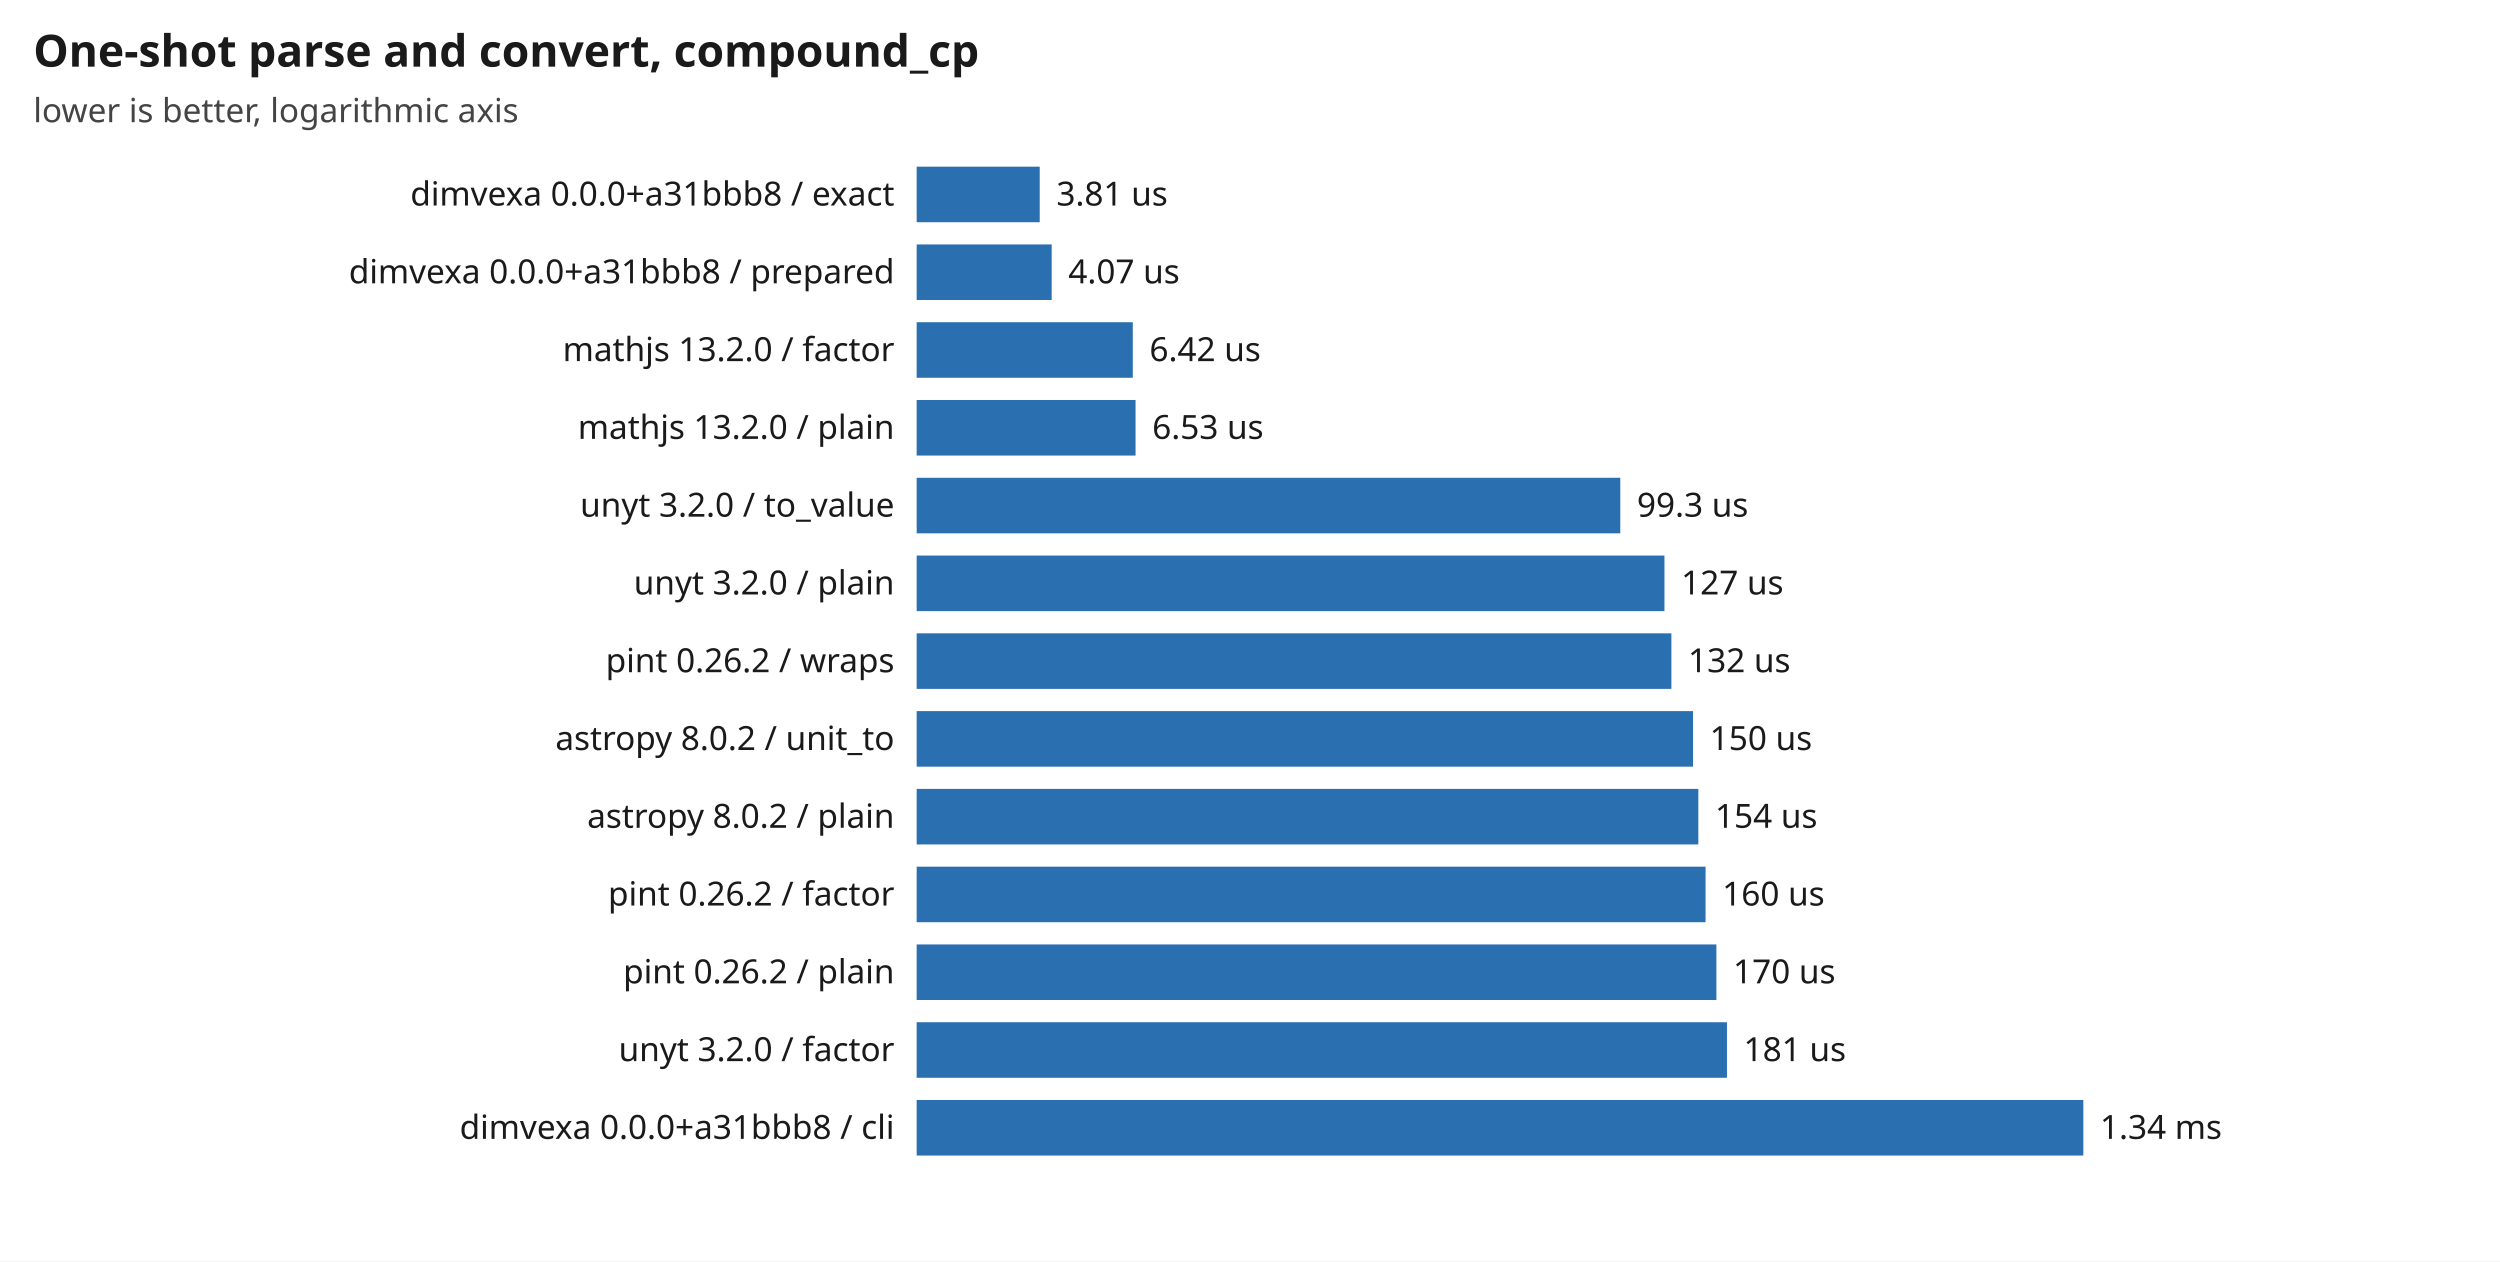
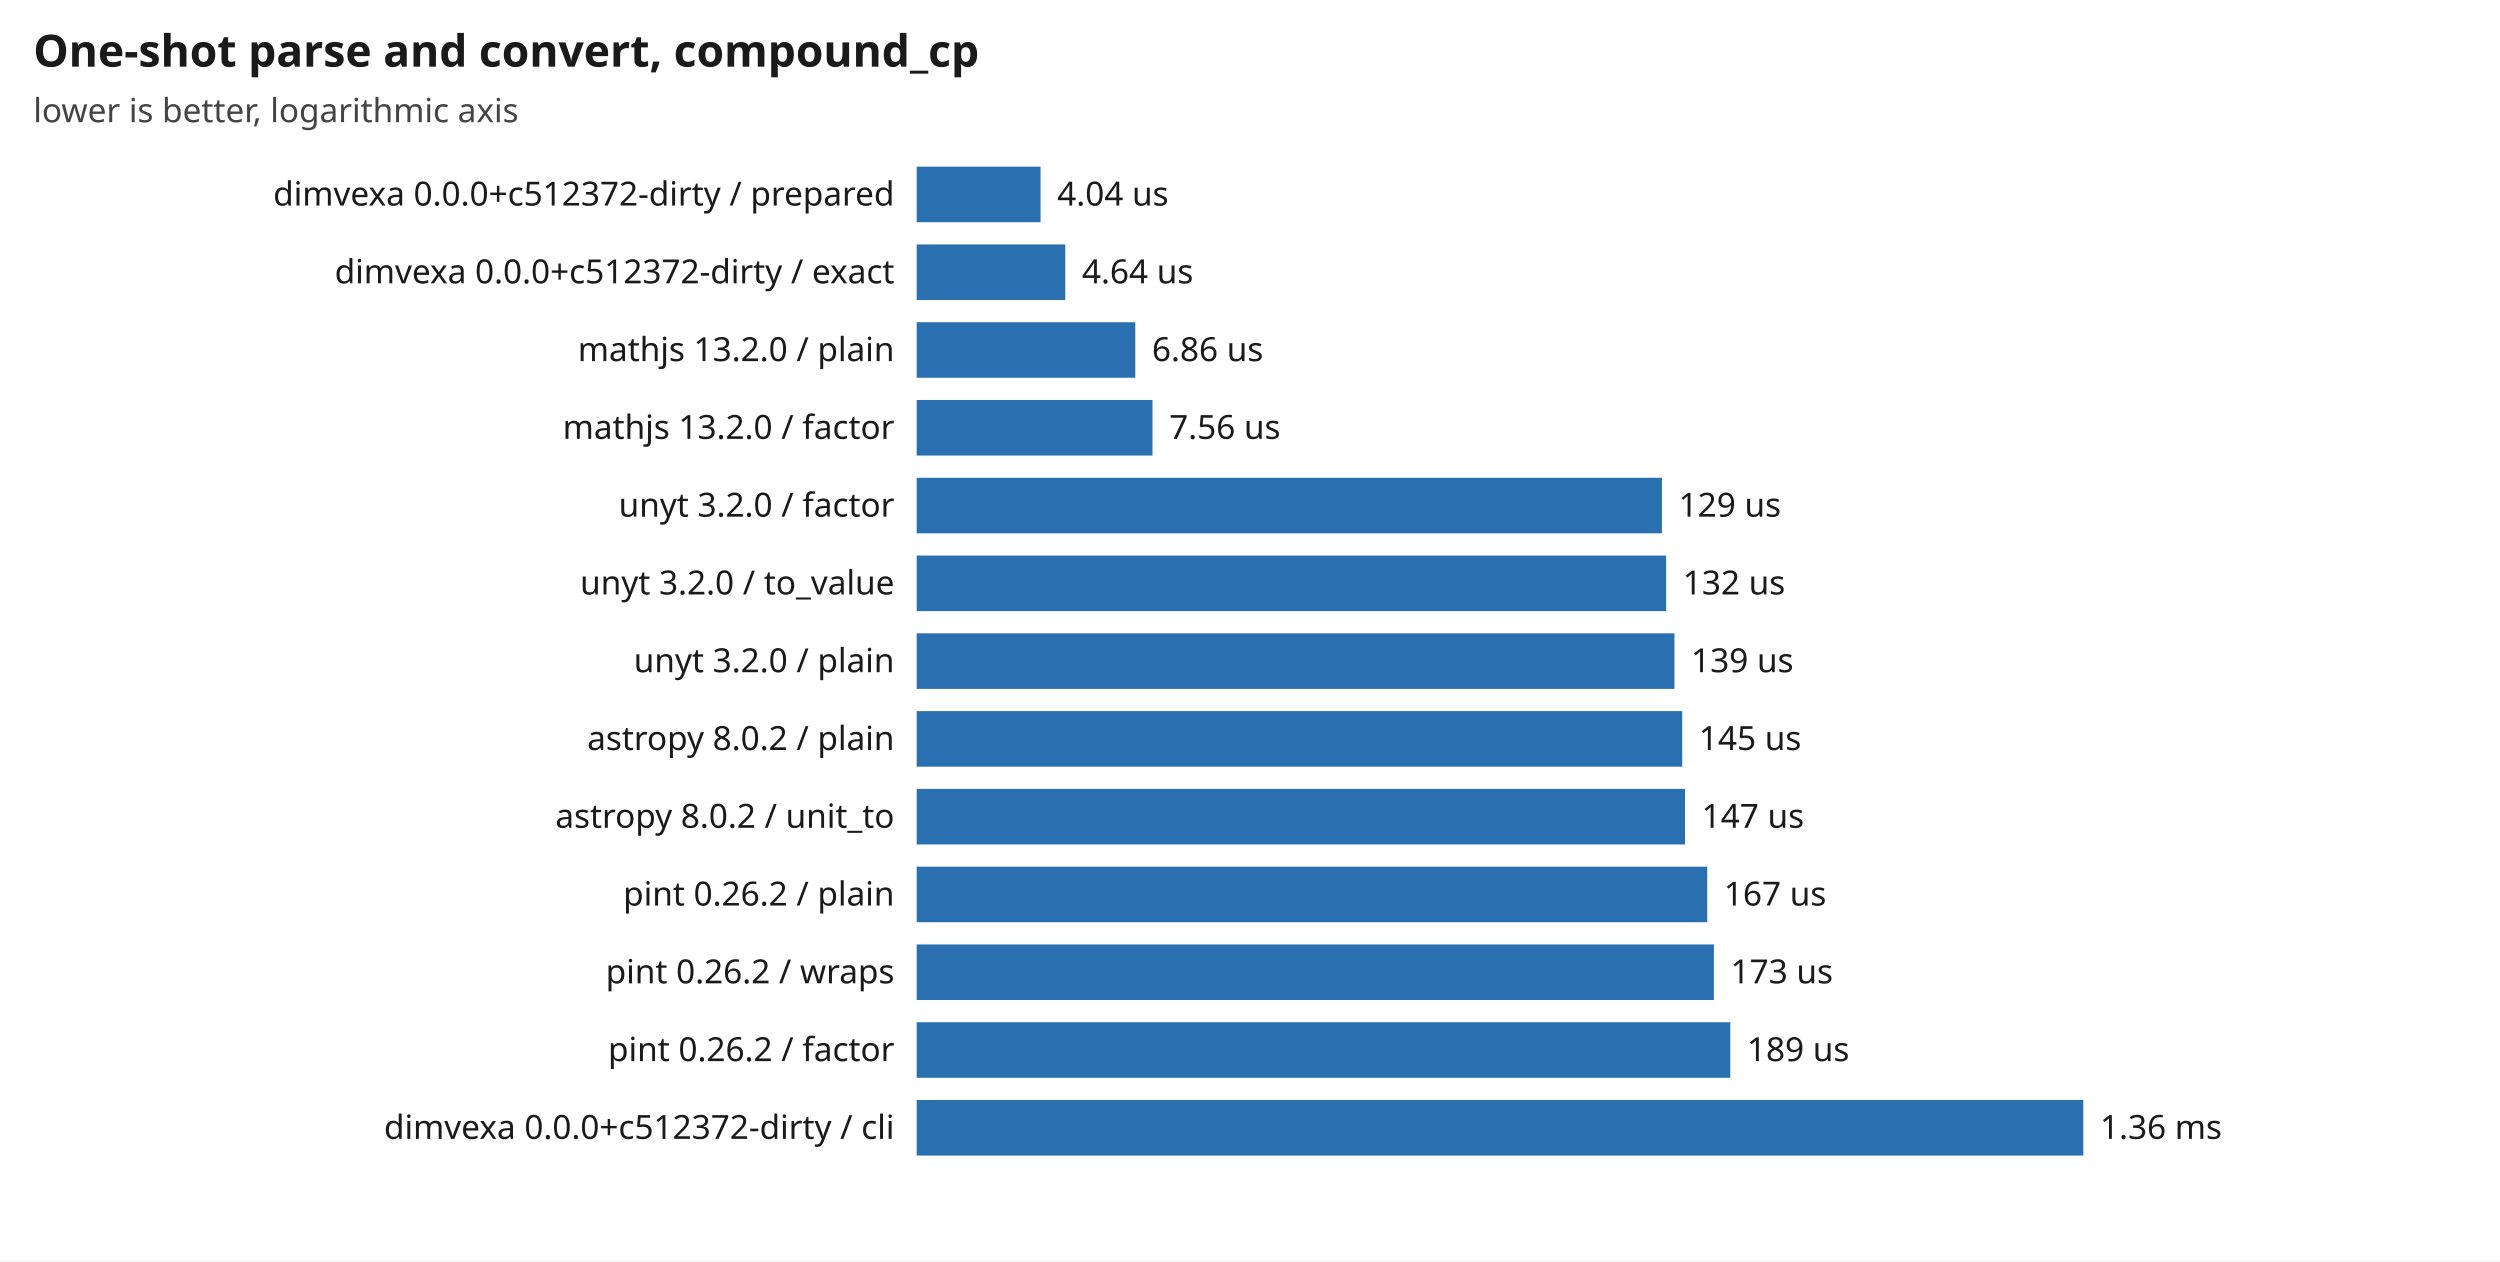
<svg xmlns="http://www.w3.org/2000/svg" width="900" height="454" viewBox="0 0 900 454" role="img" aria-label="One-shot parse and convert, compound_cp">
  <rect width="900" height="454" fill="#ffffff" />
  <text x="12" y="24" font-family="sans-serif" font-size="16" font-weight="bold" fill="#1a1a1a">One-shot parse and convert, compound_cp</text>
  <text x="12" y="44" font-family="sans-serif" font-size="12" fill="#444444">lower is better, logarithmic axis</text>
-   <text x="322" y="74" text-anchor="end" font-family="sans-serif" font-size="12" fill="#1a1a1a">dimvexa 0.0.0+a31bbb8 / exact</text>
-   <rect x="330" y="60" width="44.3" height="20" fill="#2a6fb0" />
-   <text x="380.3" y="74" font-family="sans-serif" font-size="12" fill="#1a1a1a">3.81 us</text>
-   <text x="322" y="102" text-anchor="end" font-family="sans-serif" font-size="12" fill="#1a1a1a">dimvexa 0.0.0+a31bbb8 / prepared</text>
-   <rect x="330" y="88" width="48.6" height="20" fill="#2a6fb0" />
-   <text x="384.6" y="102" font-family="sans-serif" font-size="12" fill="#1a1a1a">4.07 us</text>
-   <text x="322" y="130" text-anchor="end" font-family="sans-serif" font-size="12" fill="#1a1a1a">mathjs 13.2.0 / factor</text>
-   <rect x="330" y="116" width="77.8" height="20" fill="#2a6fb0" />
-   <text x="413.8" y="130" font-family="sans-serif" font-size="12" fill="#1a1a1a">6.42 us</text>
-   <text x="322" y="158" text-anchor="end" font-family="sans-serif" font-size="12" fill="#1a1a1a">mathjs 13.2.0 / plain</text>
-   <rect x="330" y="144" width="78.8" height="20" fill="#2a6fb0" />
-   <text x="414.8" y="158" font-family="sans-serif" font-size="12" fill="#1a1a1a">6.53 us</text>
-   <text x="322" y="186" text-anchor="end" font-family="sans-serif" font-size="12" fill="#1a1a1a">unyt 3.2.0 / to_value</text>
-   <rect x="330" y="172" width="253.3" height="20" fill="#2a6fb0" />
-   <text x="589.3" y="186" font-family="sans-serif" font-size="12" fill="#1a1a1a">99.3 us</text>
-   <text x="322" y="214" text-anchor="end" font-family="sans-serif" font-size="12" fill="#1a1a1a">unyt 3.2.0 / plain</text>
-   <rect x="330" y="200" width="269.2" height="20" fill="#2a6fb0" />
-   <text x="605.2" y="214" font-family="sans-serif" font-size="12" fill="#1a1a1a">127 us</text>
-   <text x="322" y="242" text-anchor="end" font-family="sans-serif" font-size="12" fill="#1a1a1a">pint 0.26.2 / wraps</text>
-   <rect x="330" y="228" width="271.7" height="20" fill="#2a6fb0" />
-   <text x="607.7" y="242" font-family="sans-serif" font-size="12" fill="#1a1a1a">132 us</text>
-   <text x="322" y="270" text-anchor="end" font-family="sans-serif" font-size="12" fill="#1a1a1a">astropy 8.0.2 / unit_to</text>
-   <rect x="330" y="256" width="279.5" height="20" fill="#2a6fb0" />
-   <text x="615.5" y="270" font-family="sans-serif" font-size="12" fill="#1a1a1a">150 us</text>
-   <text x="322" y="298" text-anchor="end" font-family="sans-serif" font-size="12" fill="#1a1a1a">astropy 8.0.2 / plain</text>
-   <rect x="330" y="284" width="281.4" height="20" fill="#2a6fb0" />
-   <text x="617.4" y="298" font-family="sans-serif" font-size="12" fill="#1a1a1a">154 us</text>
-   <text x="322" y="326" text-anchor="end" font-family="sans-serif" font-size="12" fill="#1a1a1a">pint 0.26.2 / factor</text>
-   <rect x="330" y="312" width="284.0" height="20" fill="#2a6fb0" />
-   <text x="620.0" y="326" font-family="sans-serif" font-size="12" fill="#1a1a1a">160 us</text>
-   <text x="322" y="354" text-anchor="end" font-family="sans-serif" font-size="12" fill="#1a1a1a">pint 0.26.2 / plain</text>
-   <rect x="330" y="340" width="287.9" height="20" fill="#2a6fb0" />
-   <text x="623.9" y="354" font-family="sans-serif" font-size="12" fill="#1a1a1a">170 us</text>
-   <text x="322" y="382" text-anchor="end" font-family="sans-serif" font-size="12" fill="#1a1a1a">unyt 3.2.0 / factor</text>
-   <rect x="330" y="368" width="291.7" height="20" fill="#2a6fb0" />
-   <text x="627.7" y="382" font-family="sans-serif" font-size="12" fill="#1a1a1a">181 us</text>
-   <text x="322" y="410" text-anchor="end" font-family="sans-serif" font-size="12" fill="#1a1a1a">dimvexa 0.0.0+a31bbb8 / cli</text>
+   <text x="322" y="74" text-anchor="end" font-family="sans-serif" font-size="12" fill="#1a1a1a">dimvexa 0.0.0+c512372-dirty / prepared</text>
+   <rect x="330" y="60" width="44.6" height="20" fill="#2a6fb0" />
+   <text x="380.6" y="74" font-family="sans-serif" font-size="12" fill="#1a1a1a">4.04 us</text>
+   <text x="322" y="102" text-anchor="end" font-family="sans-serif" font-size="12" fill="#1a1a1a">dimvexa 0.0.0+c512372-dirty / exact</text>
+   <rect x="330" y="88" width="53.5" height="20" fill="#2a6fb0" />
+   <text x="389.5" y="102" font-family="sans-serif" font-size="12" fill="#1a1a1a">4.64 us</text>
+   <text x="322" y="130" text-anchor="end" font-family="sans-serif" font-size="12" fill="#1a1a1a">mathjs 13.2.0 / plain</text>
+   <rect x="330" y="116" width="78.7" height="20" fill="#2a6fb0" />
+   <text x="414.7" y="130" font-family="sans-serif" font-size="12" fill="#1a1a1a">6.86 us</text>
+   <text x="322" y="158" text-anchor="end" font-family="sans-serif" font-size="12" fill="#1a1a1a">mathjs 13.2.0 / factor</text>
+   <rect x="330" y="144" width="84.9" height="20" fill="#2a6fb0" />
+   <text x="420.9" y="158" font-family="sans-serif" font-size="12" fill="#1a1a1a">7.56 us</text>
+   <text x="322" y="186" text-anchor="end" font-family="sans-serif" font-size="12" fill="#1a1a1a">unyt 3.2.0 / factor</text>
+   <rect x="330" y="172" width="268.3" height="20" fill="#2a6fb0" />
+   <text x="604.3" y="186" font-family="sans-serif" font-size="12" fill="#1a1a1a">129 us</text>
+   <text x="322" y="214" text-anchor="end" font-family="sans-serif" font-size="12" fill="#1a1a1a">unyt 3.2.0 / to_value</text>
+   <rect x="330" y="200" width="269.8" height="20" fill="#2a6fb0" />
+   <text x="605.8" y="214" font-family="sans-serif" font-size="12" fill="#1a1a1a">132 us</text>
+   <text x="322" y="242" text-anchor="end" font-family="sans-serif" font-size="12" fill="#1a1a1a">unyt 3.2.0 / plain</text>
+   <rect x="330" y="228" width="272.8" height="20" fill="#2a6fb0" />
+   <text x="608.8" y="242" font-family="sans-serif" font-size="12" fill="#1a1a1a">139 us</text>
+   <text x="322" y="270" text-anchor="end" font-family="sans-serif" font-size="12" fill="#1a1a1a">astropy 8.0.2 / plain</text>
+   <rect x="330" y="256" width="275.6" height="20" fill="#2a6fb0" />
+   <text x="611.6" y="270" font-family="sans-serif" font-size="12" fill="#1a1a1a">145 us</text>
+   <text x="322" y="298" text-anchor="end" font-family="sans-serif" font-size="12" fill="#1a1a1a">astropy 8.0.2 / unit_to</text>
+   <rect x="330" y="284" width="276.6" height="20" fill="#2a6fb0" />
+   <text x="612.6" y="298" font-family="sans-serif" font-size="12" fill="#1a1a1a">147 us</text>
+   <text x="322" y="326" text-anchor="end" font-family="sans-serif" font-size="12" fill="#1a1a1a">pint 0.26.2 / plain</text>
+   <rect x="330" y="312" width="284.6" height="20" fill="#2a6fb0" />
+   <text x="620.6" y="326" font-family="sans-serif" font-size="12" fill="#1a1a1a">167 us</text>
+   <text x="322" y="354" text-anchor="end" font-family="sans-serif" font-size="12" fill="#1a1a1a">pint 0.26.2 / wraps</text>
+   <rect x="330" y="340" width="287.0" height="20" fill="#2a6fb0" />
+   <text x="623.0" y="354" font-family="sans-serif" font-size="12" fill="#1a1a1a">173 us</text>
+   <text x="322" y="382" text-anchor="end" font-family="sans-serif" font-size="12" fill="#1a1a1a">pint 0.26.2 / factor</text>
+   <rect x="330" y="368" width="292.9" height="20" fill="#2a6fb0" />
+   <text x="628.9" y="382" font-family="sans-serif" font-size="12" fill="#1a1a1a">189 us</text>
+   <text x="322" y="410" text-anchor="end" font-family="sans-serif" font-size="12" fill="#1a1a1a">dimvexa 0.0.0+c512372-dirty / cli</text>
  <rect x="330" y="396" width="420.0" height="20" fill="#2a6fb0" />
-   <text x="756.0" y="410" font-family="sans-serif" font-size="12" fill="#1a1a1a">1.34 ms</text>
+   <text x="756.0" y="410" font-family="sans-serif" font-size="12" fill="#1a1a1a">1.36 ms</text>
</svg>
